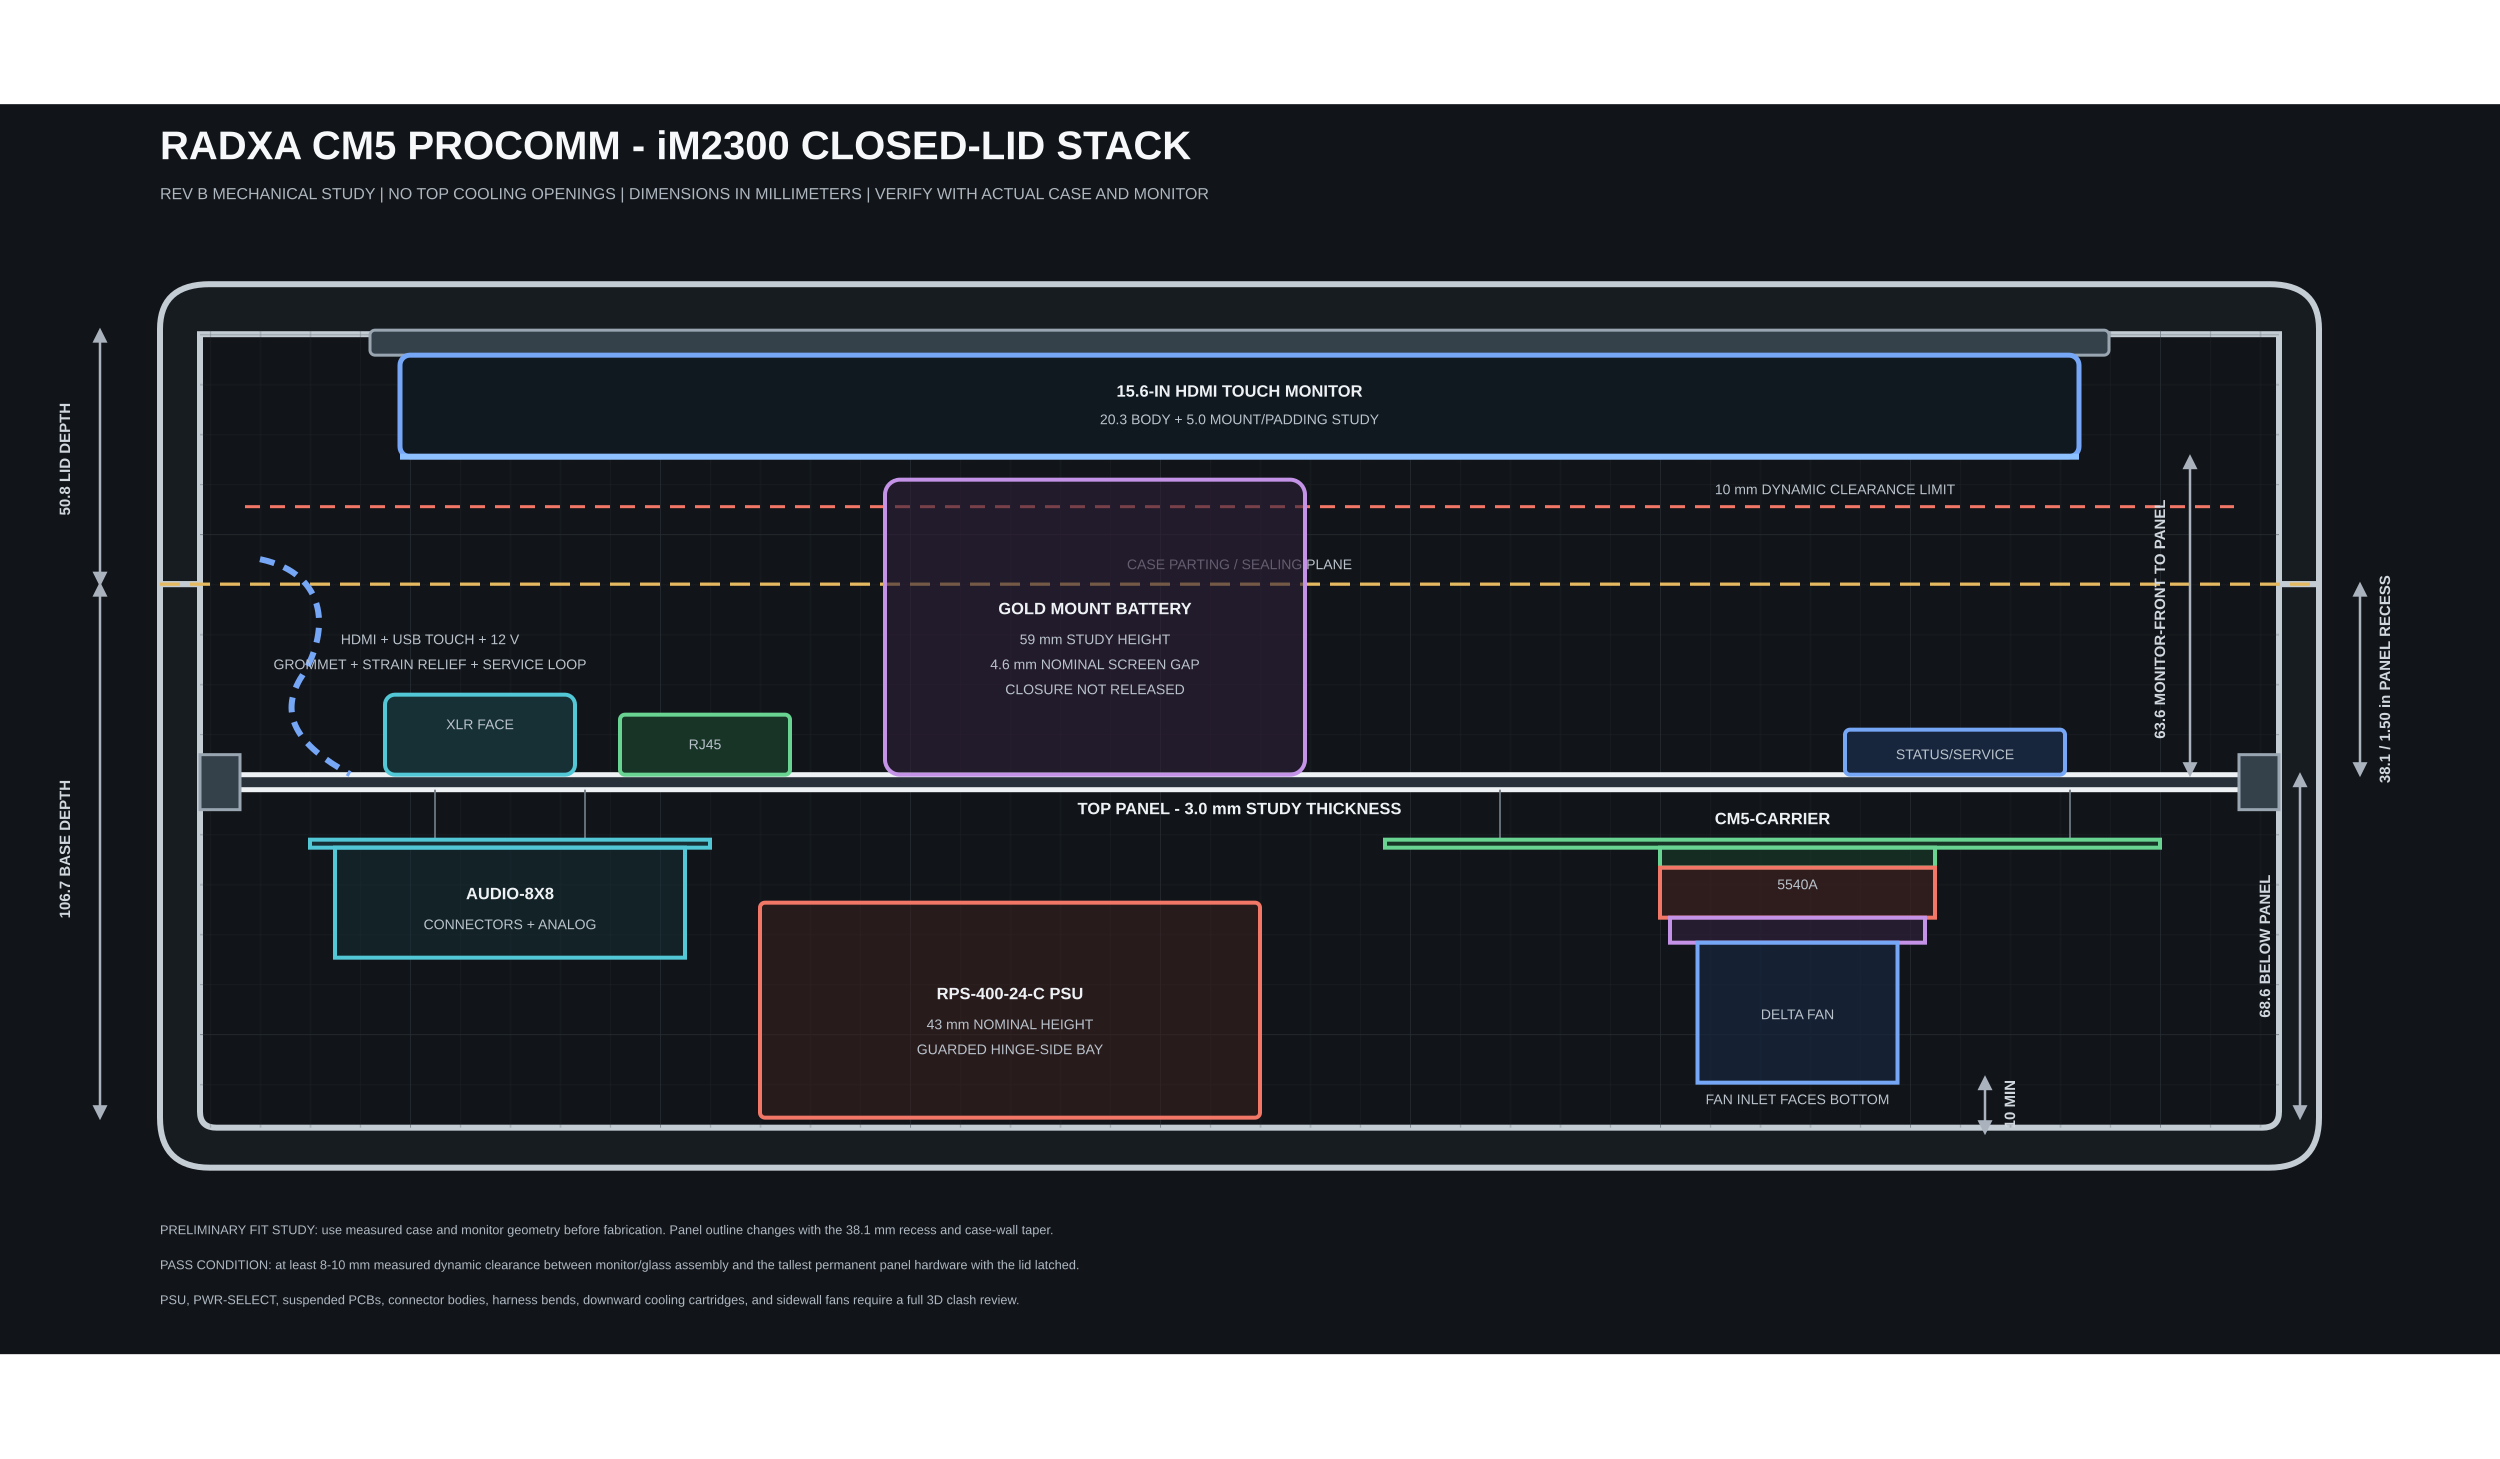
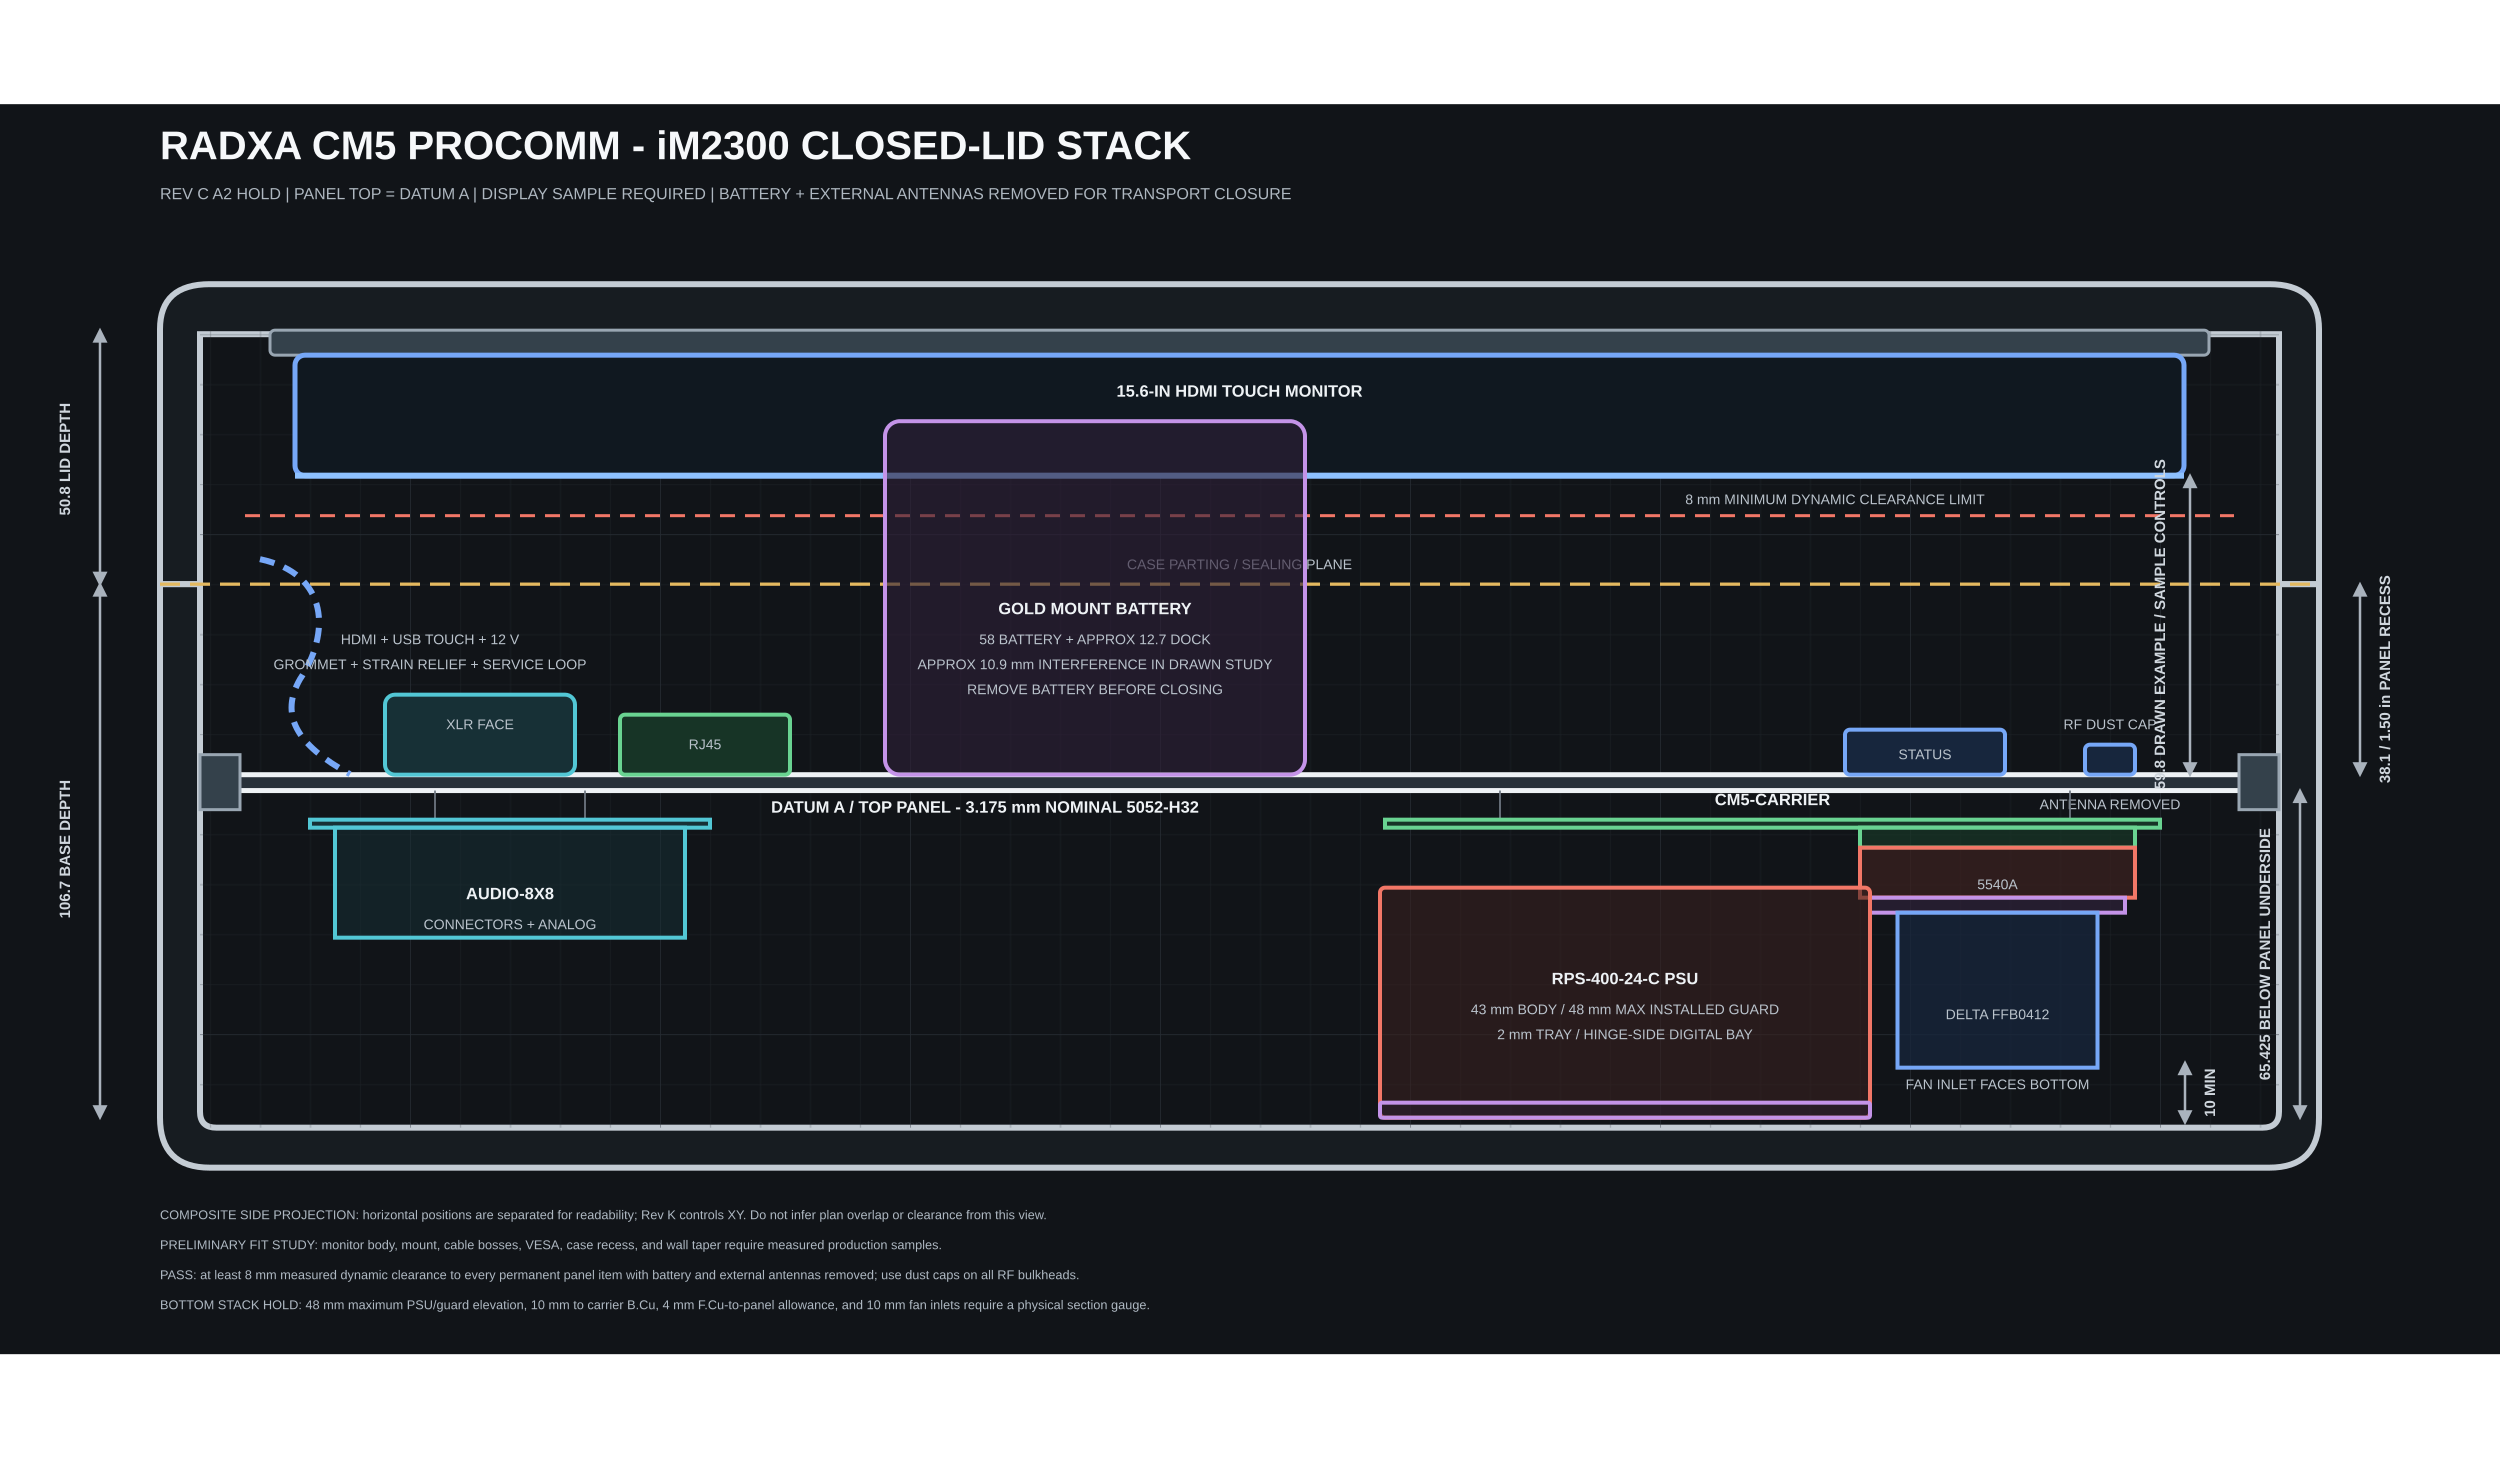
<svg xmlns="http://www.w3.org/2000/svg" width="1800" height="1050" viewBox="-32 -36 500 250" role="img" aria-labelledby="title desc" style="background:#111418">
  <defs>
    <pattern id="minorGrid" width="10" height="10" patternUnits="userSpaceOnUse">
      <path d="M10 0H0V10" fill="none" stroke="#2b3138" stroke-width="0.22" />
    </pattern>
    <pattern id="majorGrid" width="50" height="50" patternUnits="userSpaceOnUse">
      <rect width="50" height="50" fill="url(#minorGrid)" />
      <path d="M50 0H0V50" fill="none" stroke="#39414a" stroke-width="0.34" />
    </pattern>
    <marker id="arrow" markerWidth="6" markerHeight="6" refX="3" refY="3" orient="auto-start-reverse">
      <path d="M6 3L0 0V6Z" fill="#aab3bd" />
    </marker>
    <style>
      .page{fill:#111418}.case{fill:#171c21;stroke:#c4ccd4;stroke-width:1.2}.cavity{fill:#0d1115;stroke:#67727d;stroke-width:.5}.grid{fill:url(#majorGrid);opacity:.48}
      .panel{fill:#28313a;stroke:#eef2f5;stroke-width:1}.monitor{fill:#101820;stroke:#76a7f7;stroke-width:1}.glass{stroke:#8ec1ff;stroke-width:1.2}.mount{fill:#34414b;stroke:#99a6b2;stroke-width:.6}
      .audio{fill:#173036;stroke:#52c7d5}.network{fill:#173426;stroke:#69d391}.backup{fill:#2d2037;stroke:#c493e8}.mains{fill:#3a211f;stroke:#f27767}.service{fill:#17263d;stroke:#76a7f7}
      .board{stroke-width:.8}.keep{fill:none;stroke:#f27767;stroke-width:.6;stroke-dasharray:3 2}.datum{stroke:#e4b95f;stroke-width:.65;stroke-dasharray:4 2}.dim{fill:none;stroke:#aab3bd;stroke-width:.5;marker-start:url(#arrow);marker-end:url(#arrow)}
      .extension{stroke:#6f7983;stroke-width:.35}.title{fill:#f6f8fa;font-family:-apple-system,BlinkMacSystemFont,"Segoe UI",Arial,sans-serif;font-size:8px;font-weight:750}.subtitle{fill:#aeb7c0;font-family:-apple-system,BlinkMacSystemFont,"Segoe UI",Arial,sans-serif;font-size:3.2px}
      .label{fill:#eef2f5;font-family:-apple-system,BlinkMacSystemFont,"Segoe UI",Arial,sans-serif;font-size:3.3px;font-weight:650;text-anchor:middle}.small{fill:#bac3cc;font-family:-apple-system,BlinkMacSystemFont,"Segoe UI",Arial,sans-serif;font-size:2.8px;text-anchor:middle}.note{fill:#aeb8c2;font-family:-apple-system,BlinkMacSystemFont,"Segoe UI",Arial,sans-serif;font-size:2.55px}.dimension{fill:#d0d7de;font-family:-apple-system,BlinkMacSystemFont,"Segoe UI",Arial,sans-serif;font-size:3px;text-anchor:middle;font-weight:600}
      text{letter-spacing:0}
    </style>
  </defs>
  <rect class="page" x="-32" y="-36" width="500" height="250" />
  <text class="title" x="0" y="-25">RADXA CM5 PROCOMM - iM2300 CLOSED-LID STACK</text>
-   <text class="subtitle" x="0" y="-17">REV B MECHANICAL STUDY | NO TOP COOLING OPENINGS | DIMENSIONS IN MILLIMETERS | VERIFY WITH ACTUAL CASE AND MONITOR</text>
+   <text class="subtitle" x="0" y="-17">REV C A2 HOLD | PANEL TOP = DATUM A | DISPLAY SAMPLE REQUIRED | BATTERY + EXTERNAL ANTENNAS REMOVED FOR TRANSPORT CLOSURE</text>
  <path class="case" d="M0 60V9Q0 0 10 0H421.8Q431.8 0 431.8 9V60H423.8V10H8V60Z" />
  <path class="case" d="M0 60V166.7Q0 176.7 10 176.7H421.8Q431.8 176.7 431.8 166.7V60H423.8V165.5Q423.8 168.7 420.5 168.7H11.3Q8 168.7 8 165.5V60Z" />
  <rect class="grid" x="8" y="9.2" width="415.8" height="159.5" />
  <line class="datum" x1="0" y1="60" x2="431.8" y2="60" />
  <text class="small" x="215.9" y="57">CASE PARTING / SEALING PLANE</text>
-   <rect class="mount" x="42" y="9.2" width="347.8" height="5" rx="1" />
-   <rect class="monitor" x="48" y="14.2" width="335.8" height="20.3" rx="2" />
-   <line class="glass" x1="48" y1="34.5" x2="383.8" y2="34.5" />
+   <rect class="mount" x="22" y="9.2" width="387.8" height="5" rx="1" />
+   <rect class="monitor" x="27" y="14.2" width="377.8" height="24.1" rx="2" />
+   <line class="glass" x1="27" y1="38.3" x2="404.8" y2="38.3" />
  <text class="label" x="215.9" y="22.5">15.6-IN HDMI TOUCH MONITOR</text>
-   <text class="small" x="215.9" y="28">20.3 BODY + 5.0 MOUNT/PADDING STUDY</text>
-   <line class="keep" x1="17" y1="44.5" x2="414.8" y2="44.5" />
-   <text class="small" x="335" y="42">10 mm DYNAMIC CLEARANCE LIMIT</text>
-   <rect class="panel" x="15" y="98.1" width="401.8" height="3" rx=".5" />
+   <line class="keep" x1="17" y1="46.3" x2="414.8" y2="46.3" />
+   <text class="small" x="335" y="44">8 mm MINIMUM DYNAMIC CLEARANCE LIMIT</text>
+   <rect class="panel" x="15" y="98.1" width="401.8" height="3.175" rx=".5" />
  <rect class="mount" x="8" y="94.1" width="8" height="11" />
  <rect class="mount" x="415.8" y="94.1" width="8" height="11" />
-   <text class="label" x="215.9" y="106">TOP PANEL - 3.0 mm STUDY THICKNESS</text>
+   <text class="label" x="165" y="105.7">DATUM A / TOP PANEL - 3.175 mm NOMINAL 5052-H32</text>
  <rect class="audio board" x="45" y="82.1" width="38" height="16" rx="2" />
  <text class="small" x="64" y="89">XLR FACE</text>
  <rect class="network board" x="92" y="86.1" width="34" height="12" rx="1" />
  <text class="small" x="109" y="93">RJ45</text>
-   <rect class="service board" x="337" y="89.1" width="44" height="9" rx="1" />
-   <text class="small" x="359" y="95">STATUS/SERVICE</text>
-   <rect class="backup board" x="145" y="39.1" width="84" height="59" rx="3" fill-opacity=".62" />
+   <rect class="service board" x="337" y="89.1" width="32" height="9" rx="1" />
+   <text class="small" x="353" y="95">STATUS</text>
+   <rect class="service board" x="385" y="92.1" width="10" height="6" rx="1" />
+   <text class="small" x="390" y="89">RF DUST CAP</text>
+   <text class="small" x="390" y="105">ANTENNA REMOVED</text>
+   <rect class="backup board" x="145" y="27.4" width="84" height="70.7" rx="3" fill-opacity=".62" />
  <text class="label" x="187" y="66">GOLD MOUNT BATTERY</text>
-   <text class="small" x="187" y="72">59 mm STUDY HEIGHT</text>
-   <text class="small" x="187" y="77">4.6 mm NOMINAL SCREEN GAP</text>
-   <text class="small" x="187" y="82">CLOSURE NOT RELEASED</text>
-   <line class="extension" x1="55" y1="101.1" x2="55" y2="111.1" />
-   <line class="extension" x1="85" y1="101.1" x2="85" y2="111.1" />
-   <rect class="audio board" x="30" y="111.1" width="80" height="1.6" />
-   <rect class="audio board" x="35" y="112.7" width="70" height="22" fill-opacity=".5" />
+   <text class="small" x="187" y="72">58 BATTERY + APPROX 12.7 DOCK</text>
+   <text class="small" x="187" y="77">APPROX 10.9 mm INTERFERENCE IN DRAWN STUDY</text>
+   <text class="small" x="187" y="82">REMOVE BATTERY BEFORE CLOSING</text>
+   <line class="extension" x1="55" y1="101.275" x2="55" y2="107.1" />
+   <line class="extension" x1="85" y1="101.275" x2="85" y2="107.1" />
+   <rect class="audio board" x="30" y="107.1" width="80" height="1.6" />
+   <rect class="audio board" x="35" y="108.7" width="70" height="22" fill-opacity=".5" />
  <text class="label" x="70" y="123">AUDIO-8X8</text>
  <text class="small" x="70" y="129">CONNECTORS + ANALOG</text>
-   <line class="extension" x1="268" y1="101.1" x2="268" y2="111.1" />
-   <line class="extension" x1="382" y1="101.1" x2="382" y2="111.1" />
-   <rect class="network board" x="245" y="111.1" width="155" height="1.6" />
-   <text class="label" x="322.5" y="108">CM5-CARRIER</text>
-   <rect class="network board" x="300" y="112.7" width="55" height="4" fill-opacity=".75" />
-   <rect class="mains board" x="300" y="116.7" width="55" height="10" fill-opacity=".75" />
-   <rect class="backup board" x="302" y="126.7" width="51" height="5" fill-opacity=".75" />
-   <rect class="service board" x="307.5" y="131.7" width="40" height="28" fill-opacity=".75" />
-   <text class="small" x="327.5" y="121">5540A</text>
-   <text class="small" x="327.5" y="147">DELTA FAN</text>
-   <line class="dim" x1="365" y1="159.7" x2="365" y2="168.7" />
-   <text class="dimension" x="371" y="164" transform="rotate(-90 371 164)">10 MIN</text>
-   <text class="small" x="327.5" y="164">FAN INLET FACES BOTTOM</text>
-   <rect class="mains board" x="120" y="123.7" width="100" height="43" rx="1" fill-opacity=".58" />
-   <text class="label" x="170" y="143">RPS-400-24-C PSU</text>
-   <text class="small" x="170" y="149">43 mm NOMINAL HEIGHT</text>
-   <text class="small" x="170" y="154">GUARDED HINGE-SIDE BAY</text>
-   <line class="dim" x1="406" y1="35.5" x2="406" y2="97.1" />
-   <text class="dimension" x="401" y="67" transform="rotate(-90 401 67)">63.6 MONITOR-FRONT TO PANEL</text>
+   <line class="extension" x1="268" y1="101.275" x2="268" y2="107.1" />
+   <line class="extension" x1="382" y1="101.275" x2="382" y2="107.1" />
+   <rect class="network board" x="245" y="107.1" width="155" height="1.6" />
+   <text class="label" x="322.5" y="104.2">CM5-CARRIER</text>
+   <rect class="network board" x="340" y="108.7" width="55" height="4" fill-opacity=".75" />
+   <rect class="mains board" x="340" y="112.7" width="55" height="10" fill-opacity=".75" />
+   <rect class="backup board" x="342" y="122.7" width="51" height="3" fill-opacity=".75" />
+   <rect class="service board" x="347.5" y="125.7" width="40" height="31" fill-opacity=".75" />
+   <text class="small" x="367.5" y="121">5540A</text>
+   <text class="small" x="367.5" y="147">DELTA FFB0412</text>
+   <line class="dim" x1="405" y1="156.7" x2="405" y2="166.7" />
+   <text class="dimension" x="411" y="161.7" transform="rotate(-90 411 161.7)">10 MIN</text>
+   <text class="small" x="367.5" y="161">FAN INLET FACES BOTTOM</text>
+   <rect class="mains board" x="244" y="120.7" width="98" height="46" rx="1" fill-opacity=".58" />
+   <rect class="backup board" x="244" y="163.7" width="98" height="3" rx=".4" fill-opacity=".45" />
+   <text class="label" x="293" y="140">RPS-400-24-C PSU</text>
+   <text class="small" x="293" y="146">43 mm BODY / 48 mm MAX INSTALLED GUARD</text>
+   <text class="small" x="293" y="151">2 mm TRAY / HINGE-SIDE DIGITAL BAY</text>
+   <line class="dim" x1="406" y1="39.3" x2="406" y2="97.1" />
+   <text class="dimension" x="401" y="68" transform="rotate(-90 401 68)">59.8 DRAWN EXAMPLE / SAMPLE CONTROLS</text>
  <line class="dim" x1="440" y1="61" x2="440" y2="97.1" />
  <text class="dimension" x="446" y="79" transform="rotate(-90 446 79)">38.1 / 1.50 in PANEL RECESS</text>
-   <line class="dim" x1="428" y1="99.1" x2="428" y2="165.7" />
-   <text class="dimension" x="422" y="132.4" transform="rotate(-90 422 132.4)">68.6 BELOW PANEL</text>
+   <line class="dim" x1="428" y1="102.275" x2="428" y2="165.7" />
+   <text class="dimension" x="422" y="134" transform="rotate(-90 422 134)">65.425 BELOW PANEL UNDERSIDE</text>
  <line class="dim" x1="-12" y1="10.2" x2="-12" y2="59" />
  <text class="dimension" x="-18" y="35" transform="rotate(-90 -18 35)">50.8 LID DEPTH</text>
  <line class="dim" x1="-12" y1="61" x2="-12" y2="165.7" />
  <text class="dimension" x="-18" y="113" transform="rotate(-90 -18 113)">106.7 BASE DEPTH</text>
  <path d="M20 55C34 58 34 70 28 79C24 86 27 92 38 98" fill="none" stroke="#76a7f7" stroke-width="1.2" stroke-dasharray="3 2" />
  <text class="small" x="54" y="72">HDMI + USB TOUCH + 12 V</text>
  <text class="small" x="54" y="77">GROMMET + STRAIN RELIEF + SERVICE LOOP</text>
-   <text class="note" x="0" y="190">PRELIMINARY FIT STUDY: use measured case and monitor geometry before fabrication. Panel outline changes with the 38.1 mm recess and case-wall taper.</text>
-   <text class="note" x="0" y="197">PASS CONDITION: at least 8-10 mm measured dynamic clearance between monitor/glass assembly and the tallest permanent panel hardware with the lid latched.</text>
-   <text class="note" x="0" y="204">PSU, PWR-SELECT, suspended PCBs, connector bodies, harness bends, downward cooling cartridges, and sidewall fans require a full 3D clash review.</text>
+   <text class="note" x="0" y="187">COMPOSITE SIDE PROJECTION: horizontal positions are separated for readability; Rev K controls XY. Do not infer plan overlap or clearance from this view.</text>
+   <text class="note" x="0" y="193">PRELIMINARY FIT STUDY: monitor body, mount, cable bosses, VESA, case recess, and wall taper require measured production samples.</text>
+   <text class="note" x="0" y="199">PASS: at least 8 mm measured dynamic clearance to every permanent panel item with battery and external antennas removed; use dust caps on all RF bulkheads.</text>
+   <text class="note" x="0" y="205">BOTTOM STACK HOLD: 48 mm maximum PSU/guard elevation, 10 mm to carrier B.Cu, 4 mm F.Cu-to-panel allowance, and 10 mm fan inlets require a physical section gauge.</text>
</svg>
